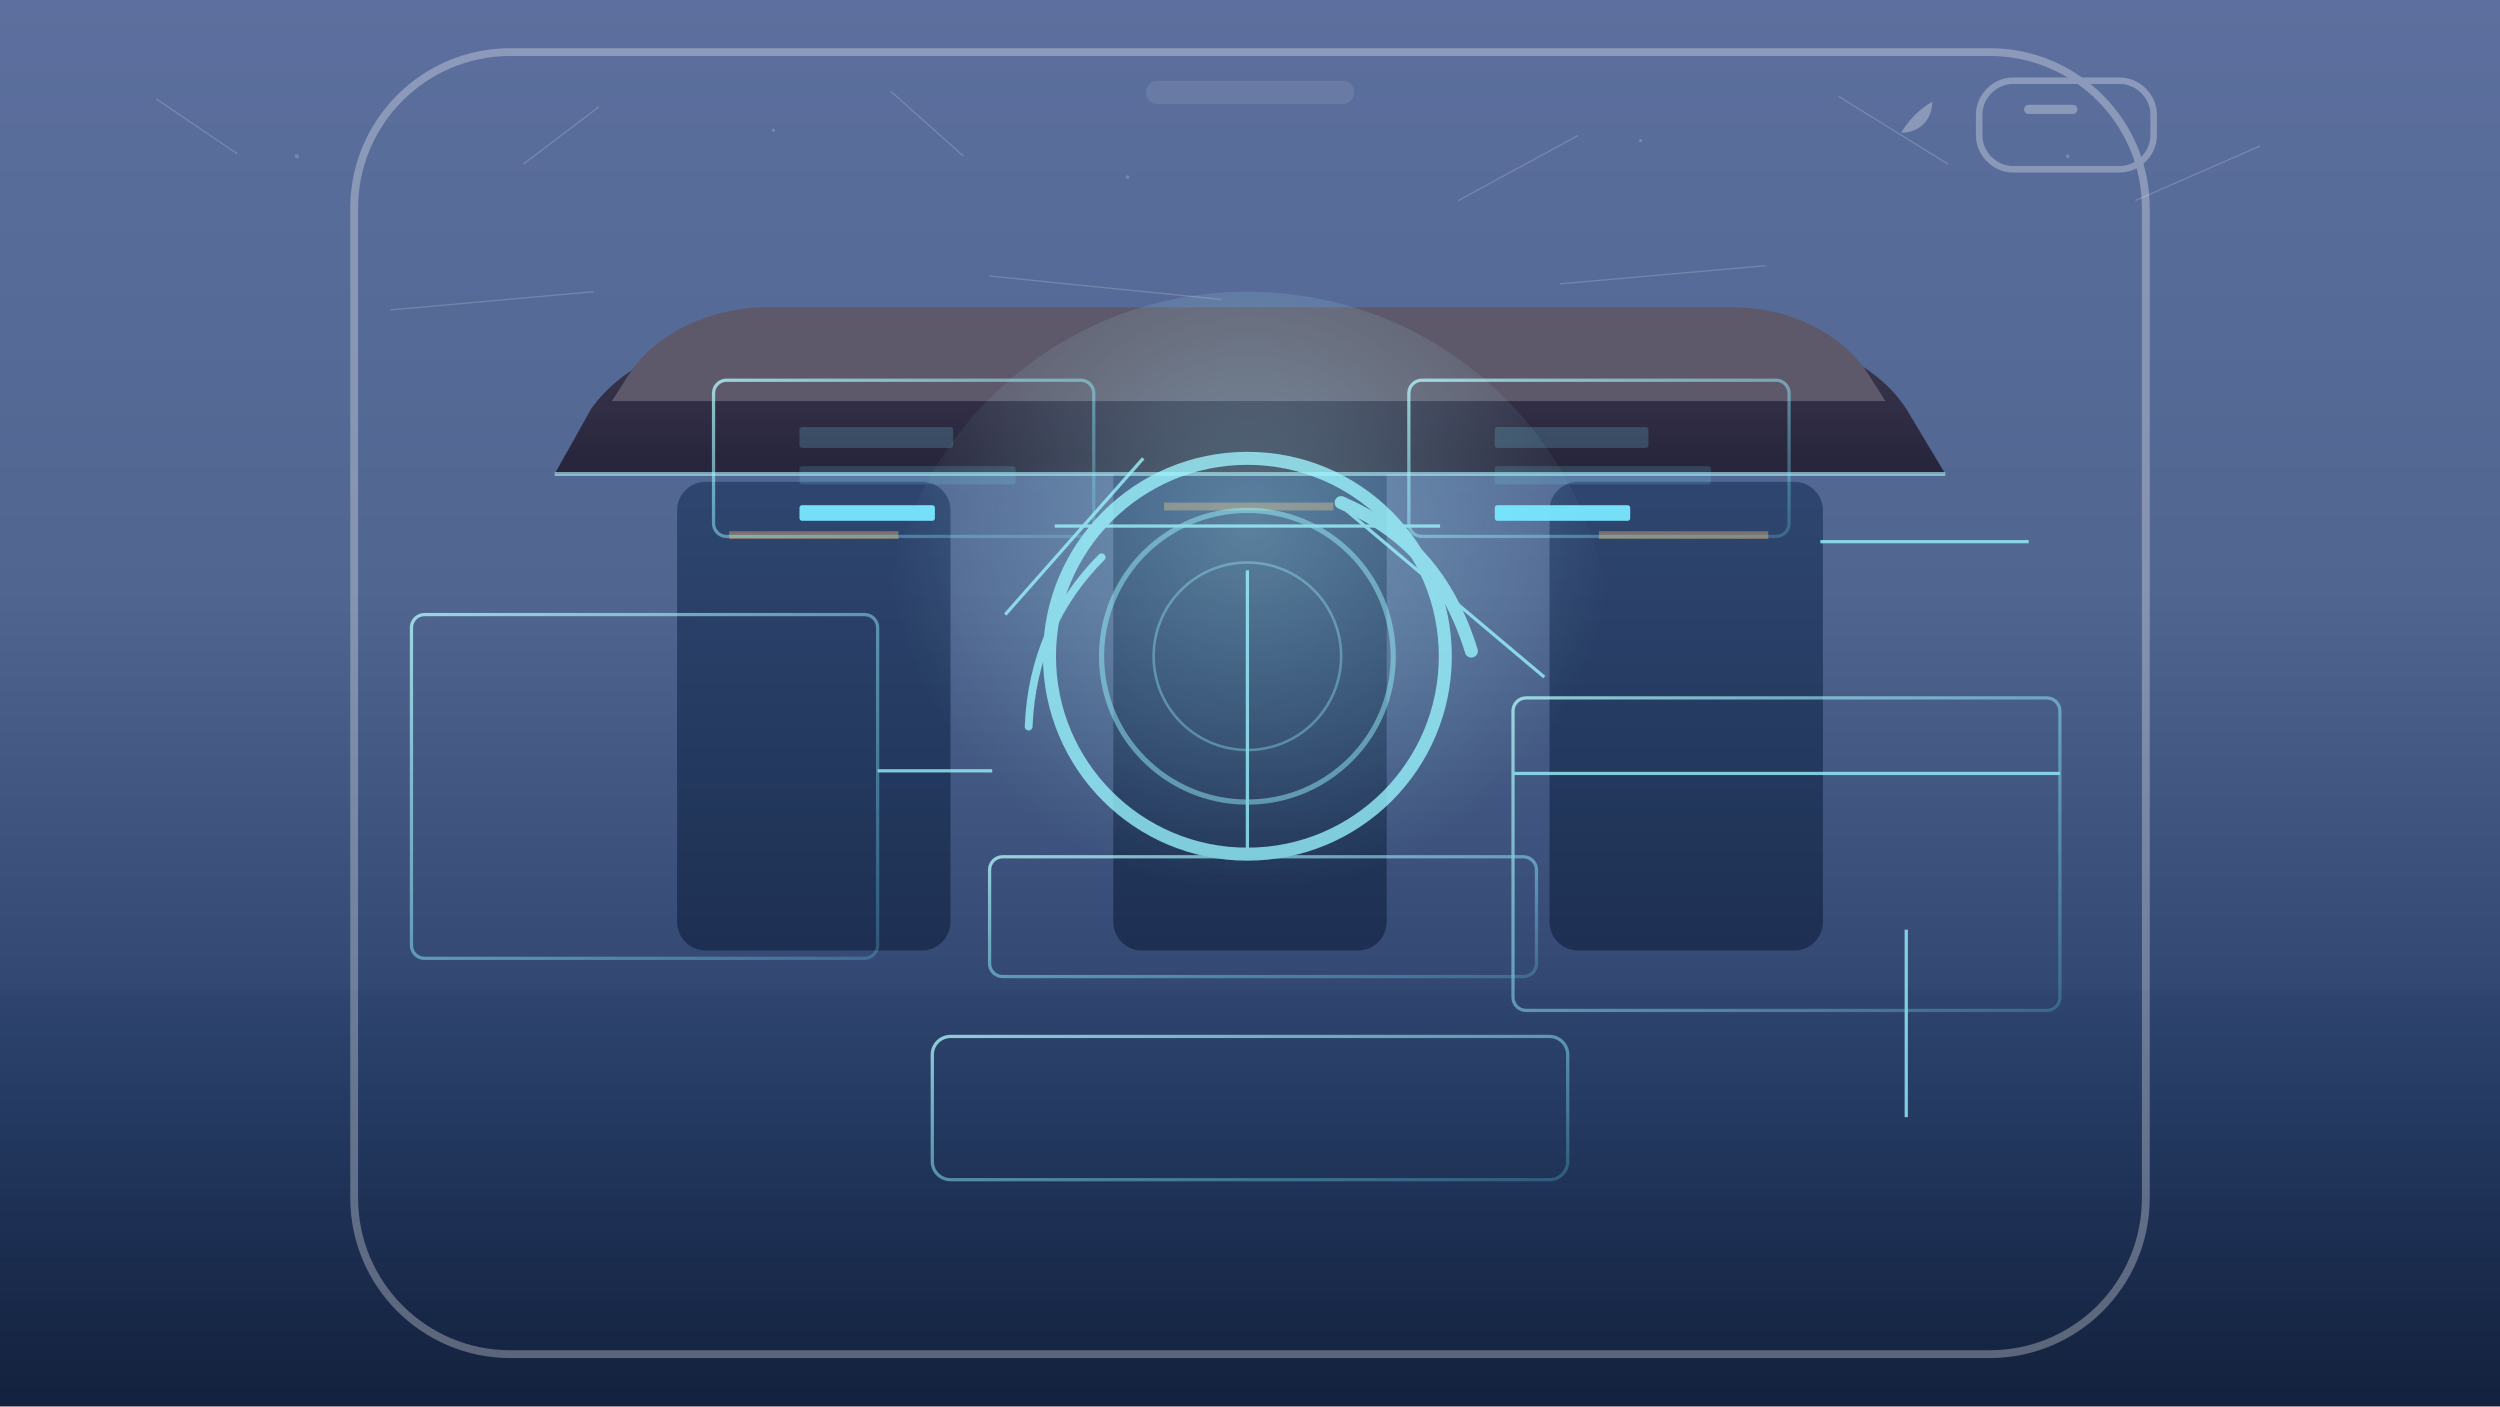
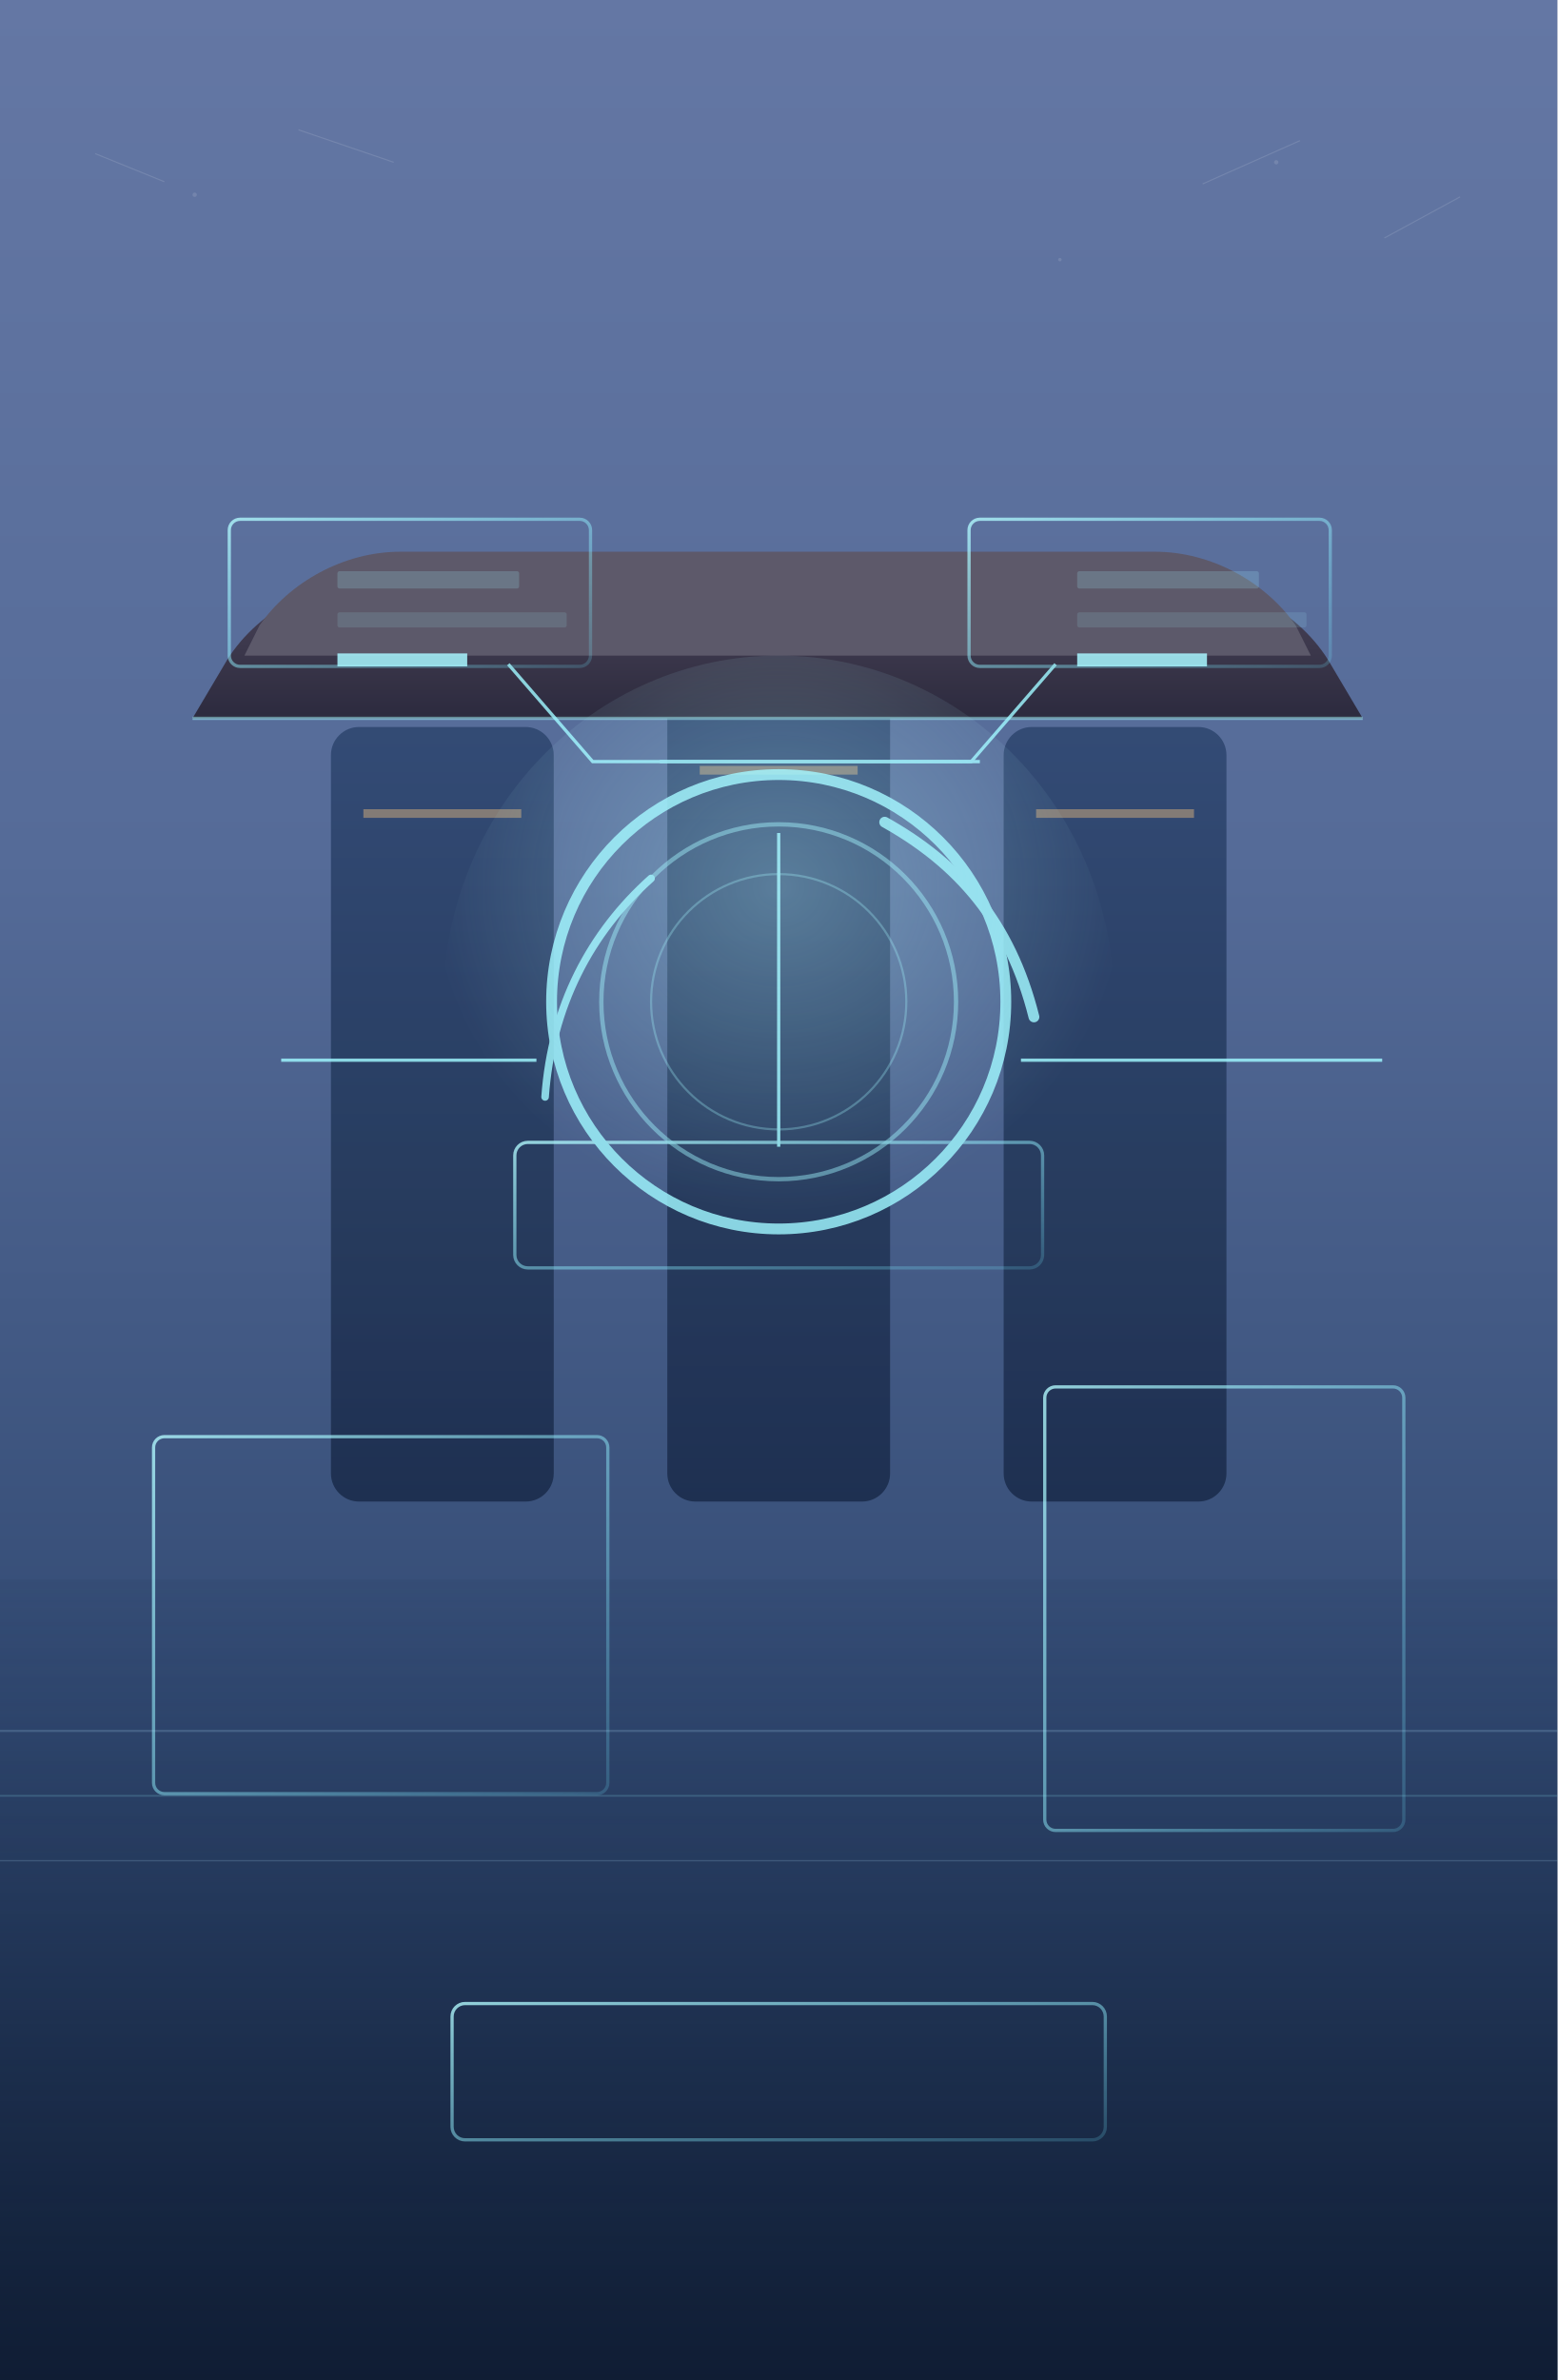
- <svg xmlns="http://www.w3.org/2000/svg" width="1920" height="1080" viewBox="0 0 1920 1080" fill="none">
+ <svg xmlns="http://www.w3.org/2000/svg" width="1440" height="2200" viewBox="0 0 1440 2200" fill="none">
  <defs>
-     <linearGradient id="sky" x1="960" y1="0" x2="960" y2="1080" gradientUnits="userSpaceOnUse">
-       <stop offset="0" stop-color="#5C6F9E" />
-       <stop offset="0.42" stop-color="#506690" />
-       <stop offset="0.78" stop-color="#2A406A" />
-       <stop offset="1" stop-color="#182746" />
+     <linearGradient id="sky" x1="720" y1="0" x2="720" y2="2200" gradientUnits="userSpaceOnUse">
+       <stop offset="0" stop-color="#6477A4" />
+       <stop offset="0.36" stop-color="#556B98" />
+       <stop offset="0.72" stop-color="#334B74" />
+       <stop offset="1" stop-color="#172843" />
    </linearGradient>
-     <linearGradient id="water" x1="960" y1="760" x2="960" y2="1080" gradientUnits="userSpaceOnUse">
-       <stop offset="0" stop-color="#223A63" stop-opacity="0.2" />
-       <stop offset="1" stop-color="#13213D" />
+     <linearGradient id="water" x1="720" y1="1460" x2="720" y2="2200" gradientUnits="userSpaceOnUse">
+       <stop offset="0" stop-color="#22395E" stop-opacity="0.14" />
+       <stop offset="1" stop-color="#101D34" />
    </linearGradient>
-     <linearGradient id="tower" x1="0" y1="290" x2="0" y2="760" gradientUnits="userSpaceOnUse">
-       <stop offset="0" stop-color="#314A75" />
-       <stop offset="1" stop-color="#1C2D50" />
+     <linearGradient id="tower" x1="0" y1="0" x2="0" y2="1">
+       <stop offset="0" stop-color="#324A73" />
+       <stop offset="1" stop-color="#1D2F4F" />
    </linearGradient>
-     <linearGradient id="deck" x1="960" y1="235" x2="960" y2="352" gradientUnits="userSpaceOnUse">
-       <stop offset="0" stop-color="#403C53" />
-       <stop offset="1" stop-color="#27253A" />
+     <linearGradient id="deck" x1="0" y1="0" x2="0" y2="1">
+       <stop offset="0" stop-color="#4B4458" />
+       <stop offset="1" stop-color="#2B283A" />
    </linearGradient>
    <linearGradient id="hud" x1="0" y1="0" x2="1" y2="1">
-       <stop stop-color="#B6FFFF" stop-opacity="0.95" />
-       <stop offset="1" stop-color="#6EE3FF" stop-opacity="0.28" />
+       <stop stop-color="#B2FBFF" stop-opacity="0.96" />
+       <stop offset="1" stop-color="#72E7FF" stop-opacity="0.22" />
    </linearGradient>
-     <radialGradient id="glow" cx="0" cy="0" r="1" gradientUnits="userSpaceOnUse" gradientTransform="translate(960 404) rotate(90) scale(280 280)">
-       <stop stop-color="#B3F8FF" stop-opacity="0.34" />
-       <stop offset="1" stop-color="#B3F8FF" stop-opacity="0" />
+     <radialGradient id="centerGlow" cx="0" cy="0" r="1" gradientUnits="userSpaceOnUse" gradientTransform="translate(720 820) rotate(90) scale(300 320)">
+       <stop stop-color="#B8F8FF" stop-opacity="0.32" />
+       <stop offset="1" stop-color="#B8F8FF" stop-opacity="0" />
    </radialGradient>
  </defs>
-   <rect width="1920" height="1080" fill="url(#sky)" />
-   <rect y="760" width="1920" height="320" fill="url(#water)" />
+   <rect width="1440" height="2200" fill="url(#sky)" />
+   <rect y="1460" width="1440" height="740" fill="url(#water)" />
+   <g opacity="0.12">
+     <path d="M88 142L152 168" stroke="white" />
+     <path d="M276 120L364 150" stroke="white" />
+     <path d="M1112 170L1202 130" stroke="white" />
+     <path d="M1280 220L1350 182" stroke="white" />
+     <circle cx="180" cy="180" r="2" fill="white" />
+     <circle cx="1180" cy="150" r="2" fill="white" />
+     <circle cx="980" cy="240" r="1.6" fill="white" />
+   </g>
+   <g opacity="0.96">
+     <rect x="306" y="672" width="206" height="716" rx="26" fill="url(#tower)" />
+     <rect x="617" y="632" width="206" height="756" rx="26" fill="url(#tower)" />
+     <rect x="928" y="672" width="206" height="716" rx="26" fill="url(#tower)" />
+     <path d="M210 610C240 562 300 532 362 532H1076C1138 532 1198 562 1228 610L1260 664H178L210 610Z" fill="url(#deck)" />
+     <path d="M240 578C268 538 318 510 370 510H1068C1120 510 1170 538 1198 578L1212 606H226L240 578Z" fill="#5D5868" />
+     <path d="M178 664H1260" stroke="#A8F7FF" stroke-opacity="0.48" stroke-width="3" />
+   </g>
+   <g opacity="0.42">
+     <rect x="336" y="748" width="146" height="8" fill="#F5C07C" />
+     <rect x="647" y="708" width="146" height="8" fill="#F5C07C" />
+     <rect x="958" y="748" width="146" height="8" fill="#F5C07C" />
+   </g>
+   <g opacity="0.82">
+     <rect x="212" y="480" width="334" height="136" rx="10" stroke="url(#hud)" stroke-width="3" />
+     <rect x="896" y="480" width="334" height="136" rx="10" stroke="url(#hud)" stroke-width="3" />
+     <rect x="142" y="1328" width="420" height="330" rx="10" stroke="url(#hud)" stroke-width="3" />
+     <rect x="966" y="1282" width="332" height="410" rx="10" stroke="url(#hud)" stroke-width="3" />
+     <rect x="418" y="1852" width="604" height="126" rx="12" stroke="url(#hud)" stroke-width="3" />
+     <rect x="476" y="1056" width="488" height="116" rx="12" stroke="url(#hud)" stroke-width="3" />
+     <path d="M470 614L548 704H906" stroke="#9FF7FF" stroke-width="3" />
+     <path d="M976 614L898 704H610" stroke="#9FF7FF" stroke-width="3" />
+     <path d="M260 980H496" stroke="#9FF7FF" stroke-width="3" />
+     <path d="M944 980H1278" stroke="#9FF7FF" stroke-width="3" />
+     <path d="M720 770V1060" stroke="#9FF7FF" stroke-width="3" />
+     <circle cx="720" cy="926" r="210" stroke="#9FF7FF" stroke-width="10" />
+     <circle cx="720" cy="926" r="164" stroke="#9FF7FF" stroke-opacity="0.54" stroke-width="4" />
+     <circle cx="720" cy="926" r="118" stroke="#9FF7FF" stroke-opacity="0.36" stroke-width="2" />
+     <path d="M818 760C886 798 934 852 956 940" stroke="#9FF7FF" stroke-width="10" stroke-linecap="round" />
+     <path d="M602 812C546 862 510 930 504 1014" stroke="#9FF7FF" stroke-width="7" stroke-linecap="round" />
+   </g>
+   <ellipse cx="720" cy="926" rx="310" ry="320" fill="url(#centerGlow)" />
+   <g opacity="0.85" fill="#A8F7FF">
+     <rect x="312" y="528" width="168" height="16" rx="2" fill-opacity="0.22" />
+     <rect x="312" y="566" width="212" height="14" rx="2" fill-opacity="0.15" />
+     <rect x="312" y="604" width="120" height="12" />
+     <rect x="996" y="528" width="168" height="16" rx="2" fill-opacity="0.22" />
+     <rect x="996" y="566" width="212" height="14" rx="2" fill-opacity="0.15" />
+     <rect x="996" y="604" width="120" height="12" />
+   </g>
  <g opacity="0.18">
-     <path d="M120 76L182 118" stroke="white" />
-     <path d="M402 126L460 82" stroke="white" />
-     <path d="M684 70L740 120" stroke="white" />
-     <path d="M1120 154L1212 104" stroke="white" />
-     <path d="M1412 74L1496 126" stroke="white" />
-     <path d="M1640 154L1736 112" stroke="white" />
-     <path d="M300 238L456 224" stroke="white" />
-     <path d="M760 212L938 230" stroke="white" />
-     <path d="M1198 218L1356 204" stroke="white" />
-     <circle cx="228" cy="120" r="1.6" fill="white" />
-     <circle cx="594" cy="100" r="1.2" fill="white" />
-     <circle cx="866" cy="136" r="1.4" fill="white" />
-     <circle cx="1260" cy="108" r="1.3" fill="white" />
-     <circle cx="1588" cy="120" r="1.5" fill="white" />
-   </g>
-   <g opacity="0.3">
-     <rect x="272" y="40" width="1376" height="1000" rx="120" stroke="white" stroke-width="6" />
-     <rect x="880" y="62" width="160" height="18" rx="9" fill="white" fill-opacity="0.3" />
-     <path d="M1558 84H1592" stroke="white" stroke-width="7" stroke-linecap="round" />
-     <path d="M1520 88C1520 74 1532 62 1546 62H1628C1642 62 1654 74 1654 88V104C1654 118 1642 130 1628 130H1546C1532 130 1520 118 1520 104V88Z" stroke="white" stroke-width="5" />
-     <path d="M1460 102C1474 102 1484 92 1484 78C1474 84 1466 92 1460 102Z" fill="white" />
-   </g>
-   <g opacity="0.98">
-     <rect x="520" y="370" width="210" height="360" rx="22" fill="url(#tower)" />
-     <rect x="855" y="340" width="210" height="390" rx="22" fill="url(#tower)" />
-     <rect x="1190" y="370" width="210" height="360" rx="22" fill="url(#tower)" />
-     <path d="M454 314C478 280 526 258 574 258H1348C1396 258 1442 280 1464 314L1494 364H426L454 314Z" fill="url(#deck)" />
-     <path d="M484 286C504 256 546 236 588 236H1332C1374 236 1414 256 1434 286L1448 308H470L484 286Z" fill="#5D596A" />
-     <path d="M426 364H1494" stroke="#B3F8FF" stroke-width="3" stroke-opacity="0.6" />
-   </g>
-   <g opacity="0.4">
-     <rect x="560" y="408" width="130" height="6" fill="#F5B76A" />
-     <rect x="894" y="386" width="130" height="6" fill="#F5B76A" />
-     <rect x="1228" y="408" width="130" height="6" fill="#F5B76A" />
-   </g>
-   <g opacity="0.78">
-     <rect x="548" y="292" width="292" height="120" rx="10" stroke="url(#hud)" stroke-width="2.5" />
-     <rect x="1082" y="292" width="292" height="120" rx="10" stroke="url(#hud)" stroke-width="2.5" />
-     <rect x="716" y="796" width="488" height="110" rx="14" stroke="url(#hud)" stroke-width="2.5" />
-     <rect x="1162" y="536" width="420" height="240" rx="10" stroke="url(#hud)" stroke-width="2.5" />
-     <rect x="316" y="472" width="358" height="264" rx="10" stroke="url(#hud)" stroke-width="2.5" />
-     <rect x="760" y="658" width="420" height="92" rx="10" stroke="url(#hud)" stroke-width="2.5" />
-     <path d="M810 404L1106 404" stroke="#97F5FF" stroke-width="2.5" />
-     <path d="M674 592H762" stroke="#97F5FF" stroke-width="2.5" />
-     <path d="M1162 594H1582" stroke="#97F5FF" stroke-width="2.5" />
-     <path d="M958 438V656" stroke="#97F5FF" stroke-width="2.5" />
-     <path d="M1034 392L1186 520" stroke="#97F5FF" stroke-width="2.5" />
-     <path d="M878 352L772 472" stroke="#97F5FF" stroke-width="2.5" />
-     <path d="M1398 416H1558" stroke="#97F5FF" stroke-width="2.5" />
-     <path d="M1464 714V858" stroke="#97F5FF" stroke-width="2.5" />
-     <circle cx="958" cy="504" r="152" stroke="#97F5FF" stroke-width="10" />
-     <circle cx="958" cy="504" r="112" stroke="#97F5FF" stroke-opacity="0.6" stroke-width="4" />
-     <circle cx="958" cy="504" r="72" stroke="#97F5FF" stroke-opacity="0.45" stroke-width="2" />
-     <path d="M1030 386C1080 408 1112 442 1130 500" stroke="#97F5FF" stroke-width="10" stroke-linecap="round" />
-     <path d="M846 428C812 462 792 506 790 558" stroke="#97F5FF" stroke-width="6" stroke-linecap="round" />
-   </g>
-   <ellipse cx="958" cy="504" rx="280" ry="280" fill="url(#glow)" />
-   <g opacity="0.95" fill="#D9FBFF">
-     <rect x="614" y="328" width="118" height="16" rx="2" fill="#7AE7FF" fill-opacity="0.2" />
-     <rect x="614" y="358" width="166" height="14" rx="2" fill="#7AE7FF" fill-opacity="0.16" />
-     <rect x="614" y="388" width="104" height="12" rx="2" fill="#7AE7FF" />
-     <rect x="1148" y="328" width="118" height="16" rx="2" fill="#7AE7FF" fill-opacity="0.2" />
-     <rect x="1148" y="358" width="166" height="14" rx="2" fill="#7AE7FF" fill-opacity="0.16" />
-     <rect x="1148" y="388" width="104" height="12" rx="2" fill="#7AE7FF" />
+     <path d="M0 1600H1440" stroke="#B3DEFF" stroke-width="2" />
+     <path d="M0 1660H1440" stroke="#8EEEFF" stroke-width="1.6" />
+     <path d="M0 1720H1440" stroke="#B3DEFF" stroke-width="1.2" />
  </g>
</svg>
